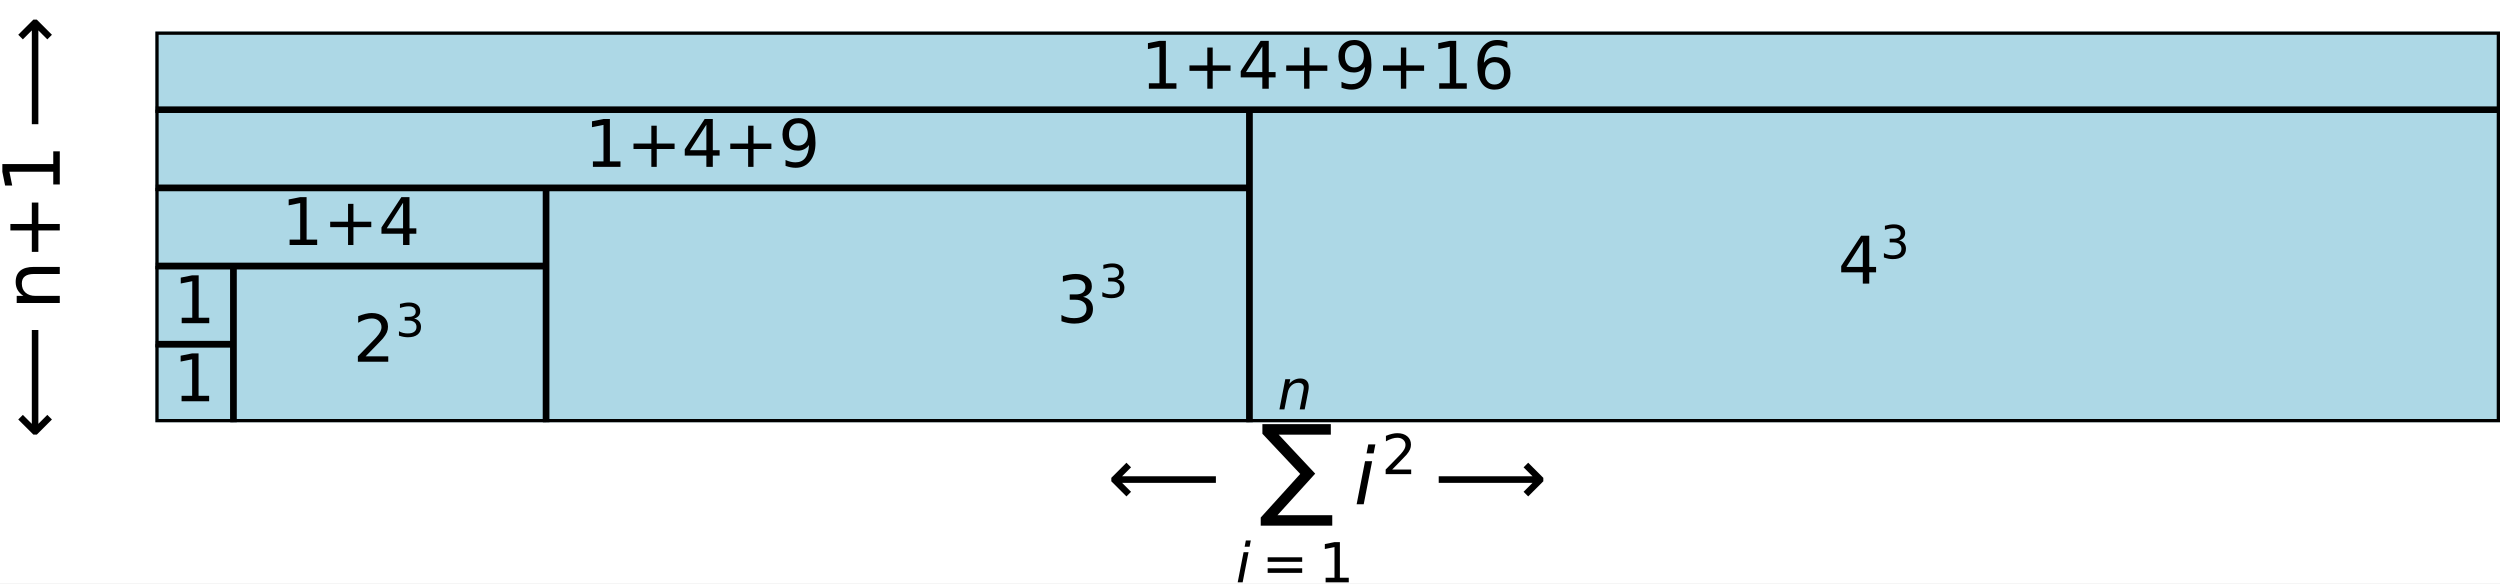
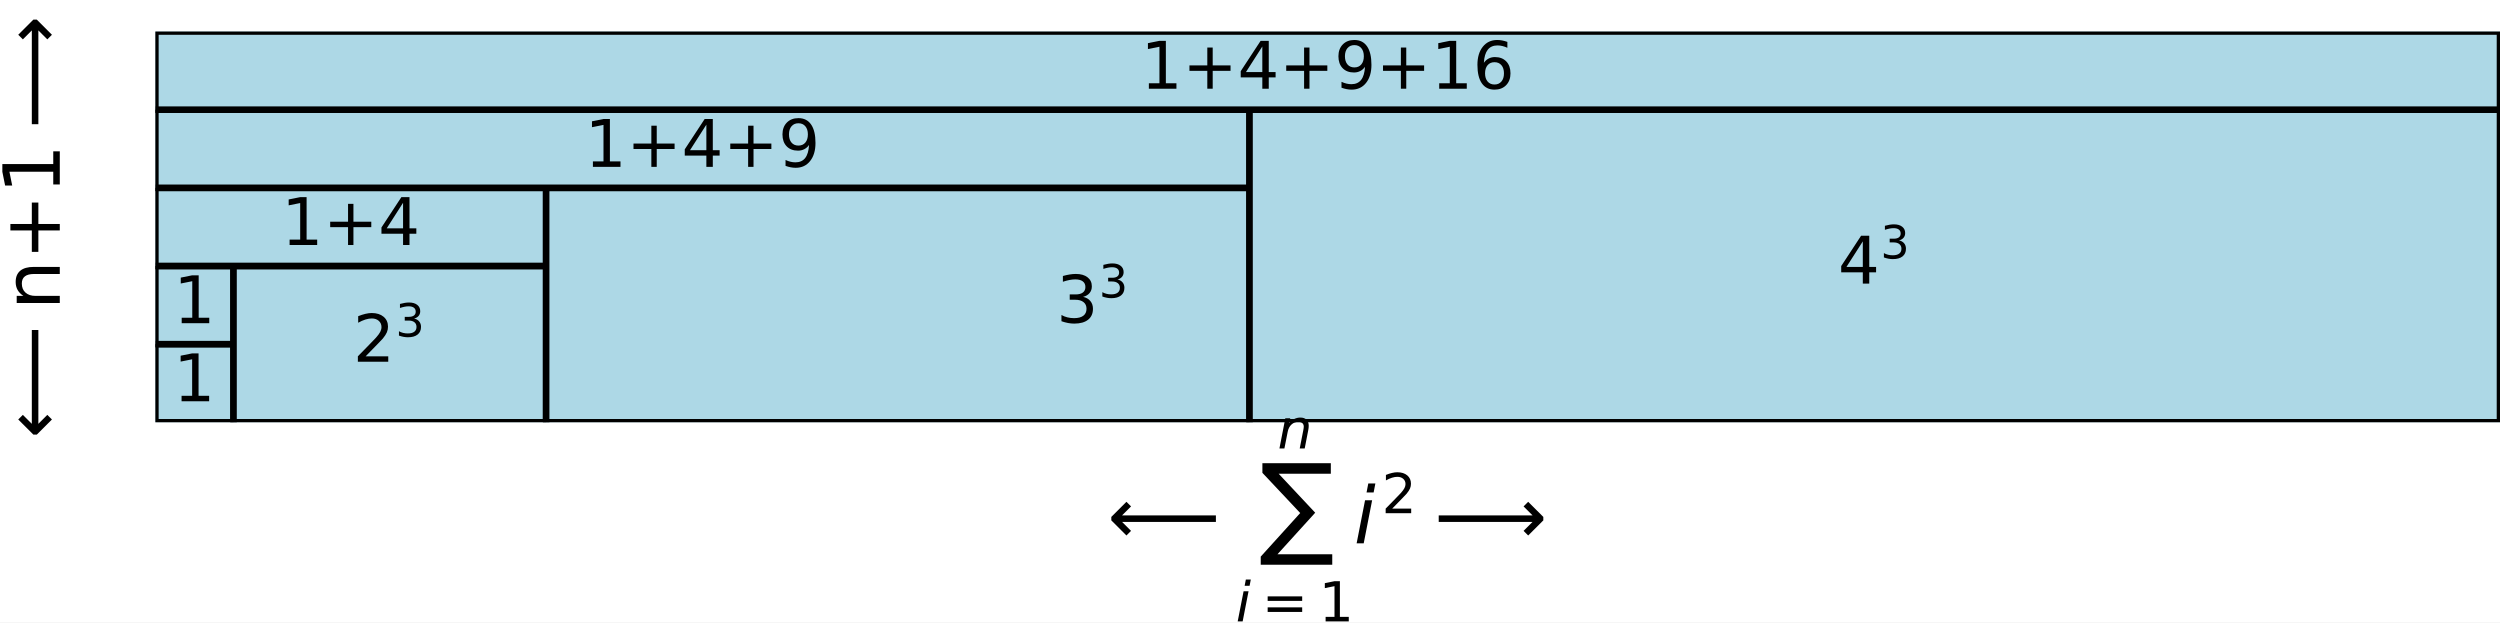
- <svg xmlns="http://www.w3.org/2000/svg" xmlns:xlink="http://www.w3.org/1999/xlink" width="380.783pt" height="88.848pt" viewBox="0 0 380.783 88.848" version="1.1">
+ <svg xmlns="http://www.w3.org/2000/svg" xmlns:xlink="http://www.w3.org/1999/xlink" width="380.783pt" height="94.8pt" viewBox="0 0 380.783 94.8" version="1.1">
  <defs>
    <style type="text/css">*{stroke-linejoin: round; stroke-linecap: butt}</style>
  </defs>
  <g id="figure_1">
    <g id="patch_1">
-       <path d="M 0 88.848  L 380.783 88.848  L 380.783 0  L 0 0  z " style="fill: #ffffff" />
+       <path d="M 0 94.8  L 380.783 94.8  L 380.783 0  L 0 0  z " style="fill: #ffffff" />
    </g>
    <g id="axes_1">
      <g id="patch_2">
-         <path d="M 23.663 64.32  L 35.567 64.32  L 35.567 52.416  L 23.663 52.416  z " clip-path="url(#pc25abbca9c)" style="fill: #add8e6; stroke: #000000; stroke-linejoin: miter" />
+         <path d="M 23.663 64.32  L 35.567 64.32  L 35.567 52.416  L 23.663 52.416  z " clip-path="url(#p87465479a8)" style="fill: #add8e6; stroke: #000000; stroke-linejoin: miter" />
      </g>
      <g id="patch_3">
-         <path d="M 23.663 52.416  L 35.567 52.416  L 35.567 40.512  L 23.663 40.512  z " clip-path="url(#pc25abbca9c)" style="fill: #add8e6; stroke: #000000; stroke-linejoin: miter" />
+         <path d="M 23.663 52.416  L 35.567 52.416  L 35.567 40.512  L 23.663 40.512  z " clip-path="url(#p87465479a8)" style="fill: #add8e6; stroke: #000000; stroke-linejoin: miter" />
      </g>
      <g id="patch_4">
-         <path d="M 35.567 64.32  L 83.183 64.32  L 83.183 40.512  L 35.567 40.512  z " clip-path="url(#pc25abbca9c)" style="fill: #add8e6; stroke: #000000; stroke-linejoin: miter" />
+         <path d="M 35.567 64.32  L 83.183 64.32  L 83.183 40.512  L 35.567 40.512  z " clip-path="url(#p87465479a8)" style="fill: #add8e6; stroke: #000000; stroke-linejoin: miter" />
      </g>
      <g id="patch_5">
-         <path d="M 23.663 40.512  L 83.183 40.512  L 83.183 28.608  L 23.663 28.608  z " clip-path="url(#pc25abbca9c)" style="fill: #add8e6; stroke: #000000; stroke-linejoin: miter" />
+         <path d="M 23.663 40.512  L 83.183 40.512  L 83.183 28.608  L 23.663 28.608  z " clip-path="url(#p87465479a8)" style="fill: #add8e6; stroke: #000000; stroke-linejoin: miter" />
      </g>
      <g id="patch_6">
-         <path d="M 83.183 64.32  L 190.319 64.32  L 190.319 28.608  L 83.183 28.608  z " clip-path="url(#pc25abbca9c)" style="fill: #add8e6; stroke: #000000; stroke-linejoin: miter" />
+         <path d="M 83.183 64.32  L 190.319 64.32  L 190.319 28.608  L 83.183 28.608  z " clip-path="url(#p87465479a8)" style="fill: #add8e6; stroke: #000000; stroke-linejoin: miter" />
      </g>
      <g id="patch_7">
-         <path d="M 23.663 28.608  L 190.319 28.608  L 190.319 16.704  L 23.663 16.704  z " clip-path="url(#pc25abbca9c)" style="fill: #add8e6; stroke: #000000; stroke-linejoin: miter" />
+         <path d="M 23.663 28.608  L 190.319 28.608  L 190.319 16.704  L 23.663 16.704  z " clip-path="url(#p87465479a8)" style="fill: #add8e6; stroke: #000000; stroke-linejoin: miter" />
      </g>
      <g id="patch_8">
-         <path d="M 190.319 64.32  L 380.783 64.32  L 380.783 16.704  L 190.319 16.704  z " clip-path="url(#pc25abbca9c)" style="fill: #add8e6; stroke: #000000; stroke-linejoin: miter" />
+         <path d="M 190.319 64.32  L 380.783 64.32  L 380.783 16.704  L 190.319 16.704  z " clip-path="url(#p87465479a8)" style="fill: #add8e6; stroke: #000000; stroke-linejoin: miter" />
      </g>
      <g id="patch_9">
-         <path d="M 23.663 16.704  L 380.783 16.704  L 380.783 4.8  L 23.663 4.8  z " clip-path="url(#pc25abbca9c)" style="fill: #add8e6; stroke: #000000; stroke-linejoin: miter" />
+         <path d="M 23.663 16.704  L 380.783 16.704  L 380.783 4.8  L 23.663 4.8  z " clip-path="url(#p87465479a8)" style="fill: #add8e6; stroke: #000000; stroke-linejoin: miter" />
      </g>
      <g id="text_1">
        <g transform="translate(26.41487 61.12738) scale(0.1 -0.1)">
          <defs>
            <path id="DejaVuSans-31" d="M 794 531  L 1825 531  L 1825 4091  L 703 3866  L 703 4441  L 1819 4666  L 2450 4666  L 2450 531  L 3481 531  L 3481 0  L 794 0  L 794 531  z " transform="scale(0.015625)" />
          </defs>
          <use xlink:href="#DejaVuSans-31" transform="translate(0 0.09375)" />
        </g>
      </g>
      <g id="text_2">
        <g transform="translate(26.43362 49.22337) scale(0.1 -0.1)">
          <use xlink:href="#DejaVuSans-31" />
        </g>
      </g>
      <g id="text_3">
        <g transform="translate(53.77488 55.17538) scale(0.1 -0.1)">
          <defs>
            <path id="DejaVuSans-32" d="M 1228 531  L 3431 531  L 3431 0  L 469 0  L 469 531  Q 828 903 1448 1529  Q 2069 2156 2228 2338  Q 2531 2678 2651 2914  Q 2772 3150 2772 3378  Q 2772 3750 2511 3984  Q 2250 4219 1831 4219  Q 1534 4219 1204 4116  Q 875 4013 500 3803  L 500 4441  Q 881 4594 1212 4672  Q 1544 4750 1819 4750  Q 2544 4750 2975 4387  Q 3406 4025 3406 3419  Q 3406 3131 3298 2873  Q 3191 2616 2906 2266  Q 2828 2175 2409 1742  Q 1991 1309 1228 531  z " transform="scale(0.015625)" />
            <path id="DejaVuSans-33" d="M 2597 2516  Q 3050 2419 3304 2112  Q 3559 1806 3559 1356  Q 3559 666 3084 287  Q 2609 -91 1734 -91  Q 1441 -91 1130 -33  Q 819 25 488 141  L 488 750  Q 750 597 1062 519  Q 1375 441 1716 441  Q 2309 441 2620 675  Q 2931 909 2931 1356  Q 2931 1769 2642 2001  Q 2353 2234 1838 2234  L 1294 2234  L 1294 2753  L 1863 2753  Q 2328 2753 2575 2939  Q 2822 3125 2822 3475  Q 2822 3834 2567 4026  Q 2313 4219 1838 4219  Q 1578 4219 1281 4162  Q 984 4106 628 3988  L 628 4550  Q 988 4650 1302 4700  Q 1616 4750 1894 4750  Q 2613 4750 3031 4423  Q 3450 4097 3450 3541  Q 3450 3153 3228 2886  Q 3006 2619 2597 2516  z " transform="scale(0.015625)" />
          </defs>
          <use xlink:href="#DejaVuSans-32" transform="translate(0 0.765625)" />
          <use xlink:href="#DejaVuSans-33" transform="translate(64.58008 39.04688) scale(0.7)" />
        </g>
      </g>
      <g id="text_4">
        <g transform="translate(42.87053 37.31938) scale(0.1 -0.1)">
          <defs>
            <path id="DejaVuSans-2b" d="M 2944 4013  L 2944 2272  L 4684 2272  L 4684 1741  L 2944 1741  L 2944 0  L 2419 0  L 2419 1741  L 678 1741  L 678 2272  L 2419 2272  L 2419 4013  L 2944 4013  z " transform="scale(0.015625)" />
            <path id="DejaVuSans-34" d="M 2419 4116  L 825 1625  L 2419 1625  L 2419 4116  z M 2253 4666  L 3047 4666  L 3047 1625  L 3713 1625  L 3713 1100  L 3047 1100  L 3047 0  L 2419 0  L 2419 1100  L 313 1100  L 313 1709  L 2253 4666  z " transform="scale(0.015625)" />
          </defs>
          <use xlink:href="#DejaVuSans-31" />
          <use xlink:href="#DejaVuSans-2b" transform="translate(63.62305 0)" />
          <use xlink:href="#DejaVuSans-34" transform="translate(147.4121 0)" />
        </g>
      </g>
      <g id="text_5">
        <g transform="translate(160.9109 49.22337) scale(0.1 -0.1)">
          <use xlink:href="#DejaVuSans-33" transform="translate(0 0.765625)" />
          <use xlink:href="#DejaVuSans-33" transform="translate(64.58008 39.04688) scale(0.7)" />
        </g>
      </g>
      <g id="text_6">
        <g transform="translate(89.06744 25.41538) scale(0.1 -0.1)">
          <defs>
            <path id="DejaVuSans-39" d="M 703 97  L 703 672  Q 941 559 1184 500  Q 1428 441 1663 441  Q 2288 441 2617 861  Q 2947 1281 2994 2138  Q 2813 1869 2534 1725  Q 2256 1581 1919 1581  Q 1219 1581 811 2004  Q 403 2428 403 3163  Q 403 3881 828 4315  Q 1253 4750 1959 4750  Q 2769 4750 3195 4129  Q 3622 3509 3622 2328  Q 3622 1225 3098 567  Q 2575 -91 1691 -91  Q 1453 -91 1209 -44  Q 966 3 703 97  z M 1959 2075  Q 2384 2075 2632 2365  Q 2881 2656 2881 3163  Q 2881 3666 2632 3958  Q 2384 4250 1959 4250  Q 1534 4250 1286 3958  Q 1038 3666 1038 3163  Q 1038 2656 1286 2365  Q 1534 2075 1959 2075  z " transform="scale(0.015625)" />
          </defs>
          <use xlink:href="#DejaVuSans-31" />
          <use xlink:href="#DejaVuSans-2b" transform="translate(63.62305 0)" />
          <use xlink:href="#DejaVuSans-34" transform="translate(147.4121 0)" />
          <use xlink:href="#DejaVuSans-2b" transform="translate(211.0352 0)" />
          <use xlink:href="#DejaVuSans-39" transform="translate(294.8242 0)" />
        </g>
      </g>
      <g id="text_7">
        <g transform="translate(279.9509 43.27137) scale(0.1 -0.1)">
          <use xlink:href="#DejaVuSans-34" transform="translate(0 0.765625)" />
          <use xlink:href="#DejaVuSans-33" transform="translate(64.58008 39.04688) scale(0.7)" />
        </g>
      </g>
      <g id="text_8">
        <g transform="translate(173.7471 13.51137) scale(0.1 -0.1)">
          <defs>
            <path id="DejaVuSans-36" d="M 2113 2584  Q 1688 2584 1439 2293  Q 1191 2003 1191 1497  Q 1191 994 1439 701  Q 1688 409 2113 409  Q 2538 409 2786 701  Q 3034 994 3034 1497  Q 3034 2003 2786 2293  Q 2538 2584 2113 2584  z M 3366 4563  L 3366 3988  Q 3128 4100 2886 4159  Q 2644 4219 2406 4219  Q 1781 4219 1451 3797  Q 1122 3375 1075 2522  Q 1259 2794 1537 2939  Q 1816 3084 2150 3084  Q 2853 3084 3261 2657  Q 3669 2231 3669 1497  Q 3669 778 3244 343  Q 2819 -91 2113 -91  Q 1303 -91 875 529  Q 447 1150 447 2328  Q 447 3434 972 4092  Q 1497 4750 2381 4750  Q 2619 4750 2861 4703  Q 3103 4656 3366 4563  z " transform="scale(0.015625)" />
          </defs>
          <use xlink:href="#DejaVuSans-31" />
          <use xlink:href="#DejaVuSans-2b" transform="translate(63.62305 0)" />
          <use xlink:href="#DejaVuSans-34" transform="translate(147.4121 0)" />
          <use xlink:href="#DejaVuSans-2b" transform="translate(211.0352 0)" />
          <use xlink:href="#DejaVuSans-39" transform="translate(294.8242 0)" />
          <use xlink:href="#DejaVuSans-2b" transform="translate(358.4473 0)" />
          <use xlink:href="#DejaVuSans-31" transform="translate(442.2363 0)" />
          <use xlink:href="#DejaVuSans-36" transform="translate(505.8594 0)" />
        </g>
      </g>
      <g id="text_9">
-         <g transform="translate(166.3429 76.848) scale(0.12 -0.12)">
+         <g transform="translate(166.3429 82.8) scale(0.12 -0.12)">
          <defs>
            <path id="DejaVuSans-27f5" d="M 313 1866  L 313 2147  L 1541 3375  L 1916 3000  L 1188 2272  L 8809 2272  L 8809 1741  L 1188 1741  L 1916 1013  L 1541 638  L 313 1866  z " transform="scale(0.015625)" />
            <path id="DejaVuSans-Oblique-6e" d="M 3566 2113  L 3156 0  L 2578 0  L 2988 2091  Q 3016 2238 3031 2350  Q 3047 2463 3047 2528  Q 3047 2791 2881 2937  Q 2716 3084 2419 3084  Q 1956 3084 1622 2776  Q 1288 2469 1184 1941  L 800 0  L 225 0  L 903 3500  L 1478 3500  L 1363 2950  Q 1603 3253 1940 3418  Q 2278 3584 2650 3584  Q 3113 3584 3367 3334  Q 3622 3084 3622 2631  Q 3622 2519 3608 2391  Q 3594 2263 3566 2113  z " transform="scale(0.015625)" />
            <path id="DejaVuSansDisplay-2211" d="M 244 6509  L 5803 6509  L 5803 5656  L 1566 5656  L 4534 2488  L 1469 -888  L 5919 -888  L 5919 -1738  L 109 -1738  L 109 -1078  L 3316 2463  L 244 5728  L 244 6509  z " transform="scale(0.015625)" />
            <path id="DejaVuSans-Oblique-69" d="M 1172 4863  L 1747 4863  L 1606 4134  L 1031 4134  L 1172 4863  z M 909 3500  L 1484 3500  L 800 0  L 225 0  L 909 3500  z " transform="scale(0.015625)" />
            <path id="DejaVuSans-3d" d="M 678 2906  L 4684 2906  L 4684 2381  L 678 2381  L 678 2906  z M 678 1631  L 4684 1631  L 4684 1100  L 678 1100  L 678 1631  z " transform="scale(0.015625)" />
            <path id="DejaVuSans-27f6" d="M 8863 2147  L 8863 1866  L 7634 638  L 7259 1013  L 7988 1741  L 366 1741  L 366 2272  L 7988 2272  L 7259 3000  L 7634 3375  L 8863 2147  z " transform="scale(0.015625)" />
          </defs>
          <use xlink:href="#DejaVuSans-27f5" transform="translate(19.48242 0.346875)" />
          <use xlink:href="#DejaVuSans-Oblique-6e" transform="translate(235.3242 120.8) scale(0.7)" />
          <use xlink:href="#DejaVuSansDisplay-2211" transform="translate(212.3242 0.346875)" />
          <use xlink:href="#DejaVuSans-Oblique-69" transform="translate(182.3242 -98.74844) scale(0.7)" />
          <use xlink:href="#DejaVuSans-3d" transform="translate(215.4102 -98.74844) scale(0.7)" />
          <use xlink:href="#DejaVuSans-31" transform="translate(287.7002 -98.74844) scale(0.7)" />
          <use xlink:href="#DejaVuSans-Oblique-69" transform="translate(332.2363 0.346875)" />
          <use xlink:href="#DejaVuSans-32" transform="translate(367.4672 38.62812) scale(0.7)" />
          <use xlink:href="#DejaVuSans-27f6" transform="translate(434.2202 0.346875)" />
        </g>
      </g>
      <g id="text_10">
        <g transform="translate(9.118125 69.12) rotate(-90) scale(0.12 -0.12)">
          <defs>
            <path id="DejaVuSans-6e" d="M 3513 2113  L 3513 0  L 2938 0  L 2938 2094  Q 2938 2591 2744 2837  Q 2550 3084 2163 3084  Q 1697 3084 1428 2787  Q 1159 2491 1159 1978  L 1159 0  L 581 0  L 581 3500  L 1159 3500  L 1159 2956  Q 1366 3272 1645 3428  Q 1925 3584 2291 3584  Q 2894 3584 3203 3211  Q 3513 2838 3513 2113  z " transform="scale(0.015625)" />
          </defs>
          <use xlink:href="#DejaVuSans-27f5" transform="translate(19.48242 0.09375)" />
          <use xlink:href="#DejaVuSans-6e" transform="translate(182.3242 0.09375)" />
          <use xlink:href="#DejaVuSans-2b" transform="translate(245.7031 0.09375)" />
          <use xlink:href="#DejaVuSans-31" transform="translate(329.4922 0.09375)" />
          <use xlink:href="#DejaVuSans-27f6" transform="translate(412.5977 0.09375)" />
        </g>
      </g>
    </g>
  </g>
  <defs>
-     <clipPath id="pc25abbca9c">
+     <clipPath id="p87465479a8">
      <rect x="23.663" y="4.8" width="357.12" height="59.52" />
    </clipPath>
  </defs>
</svg>
